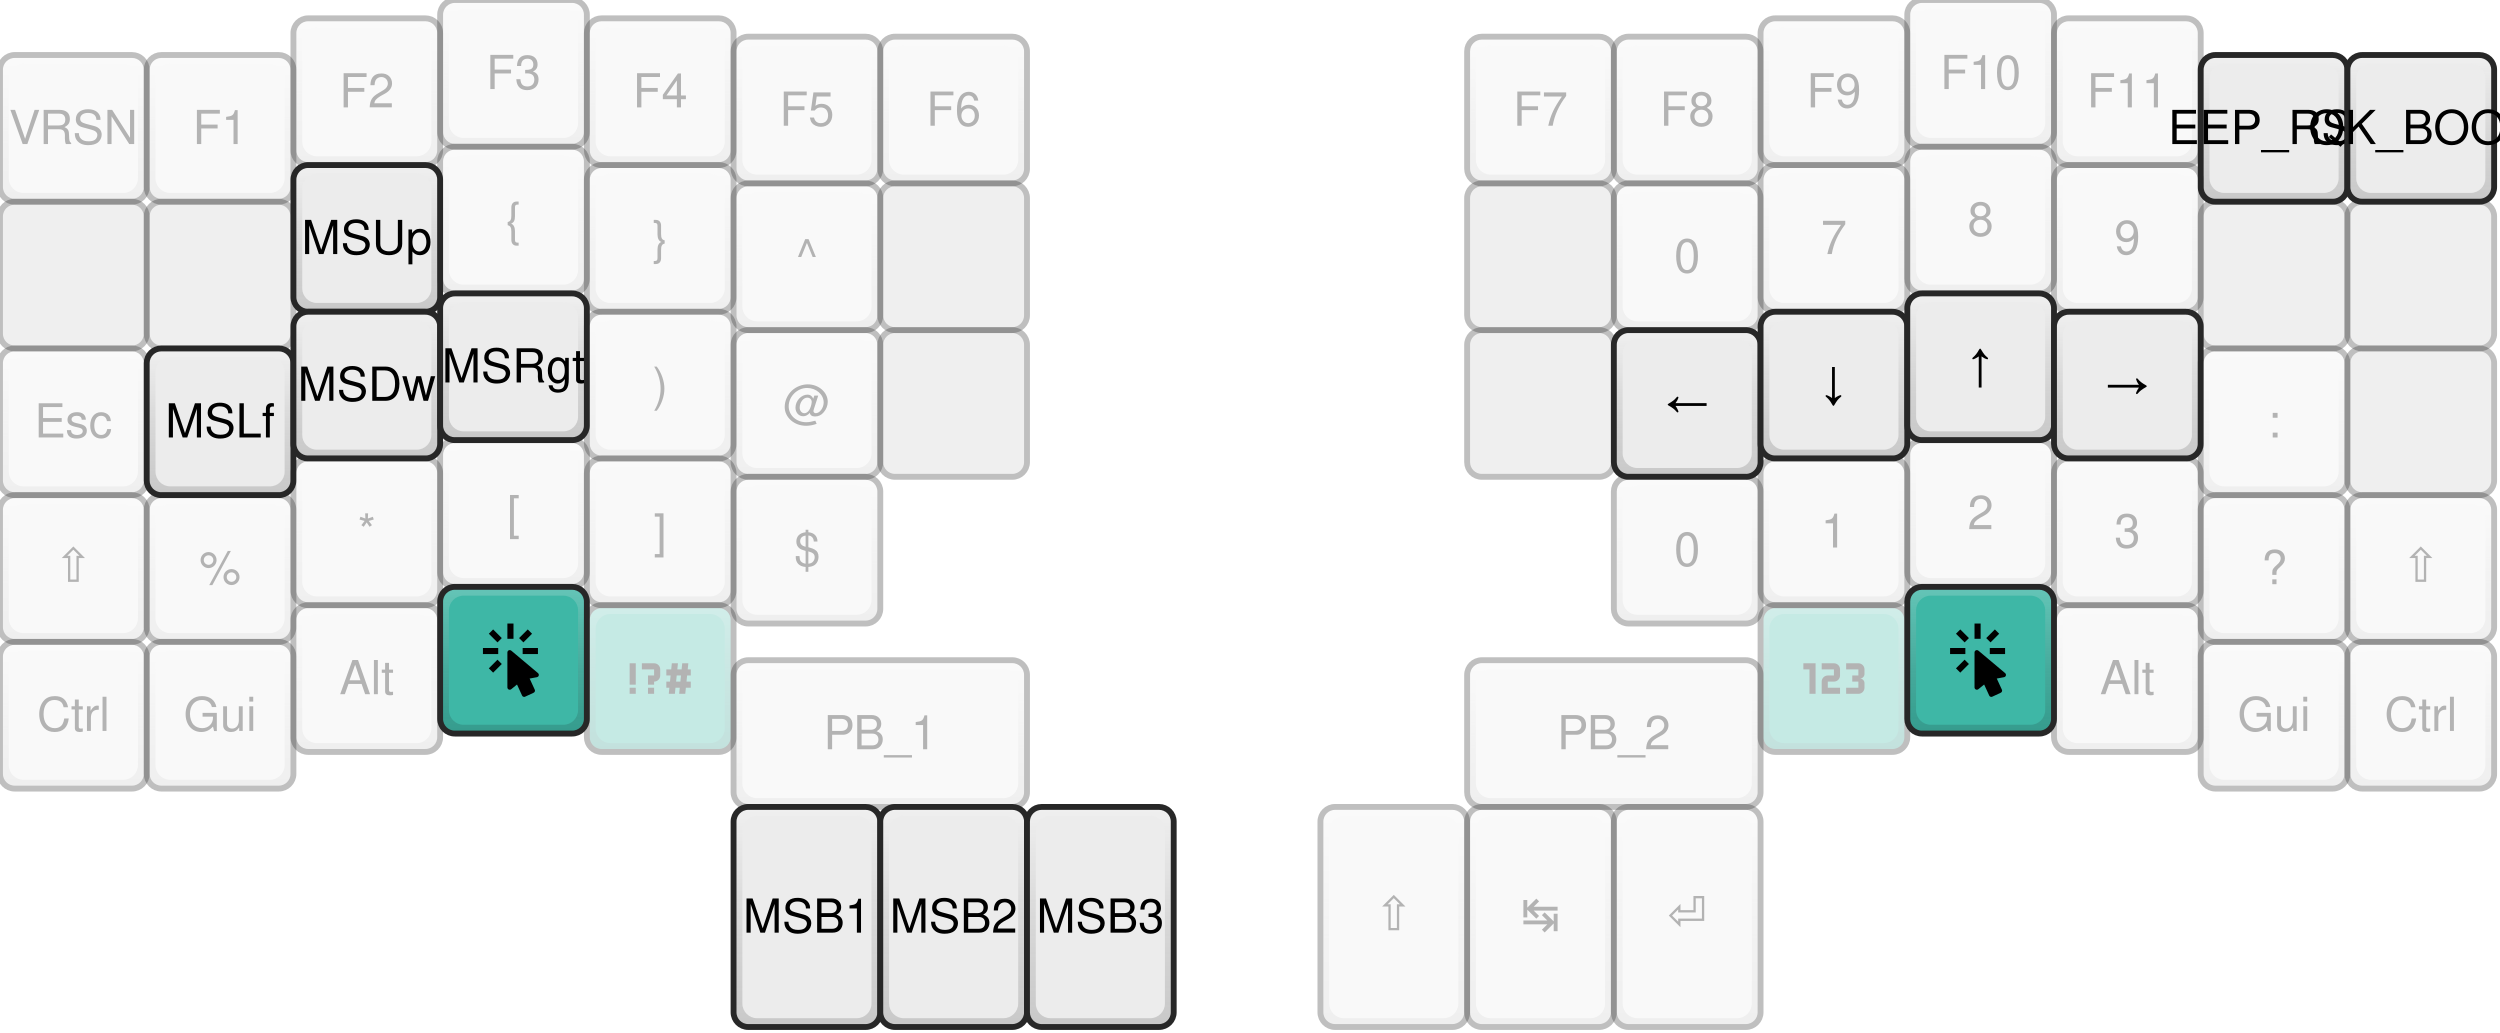
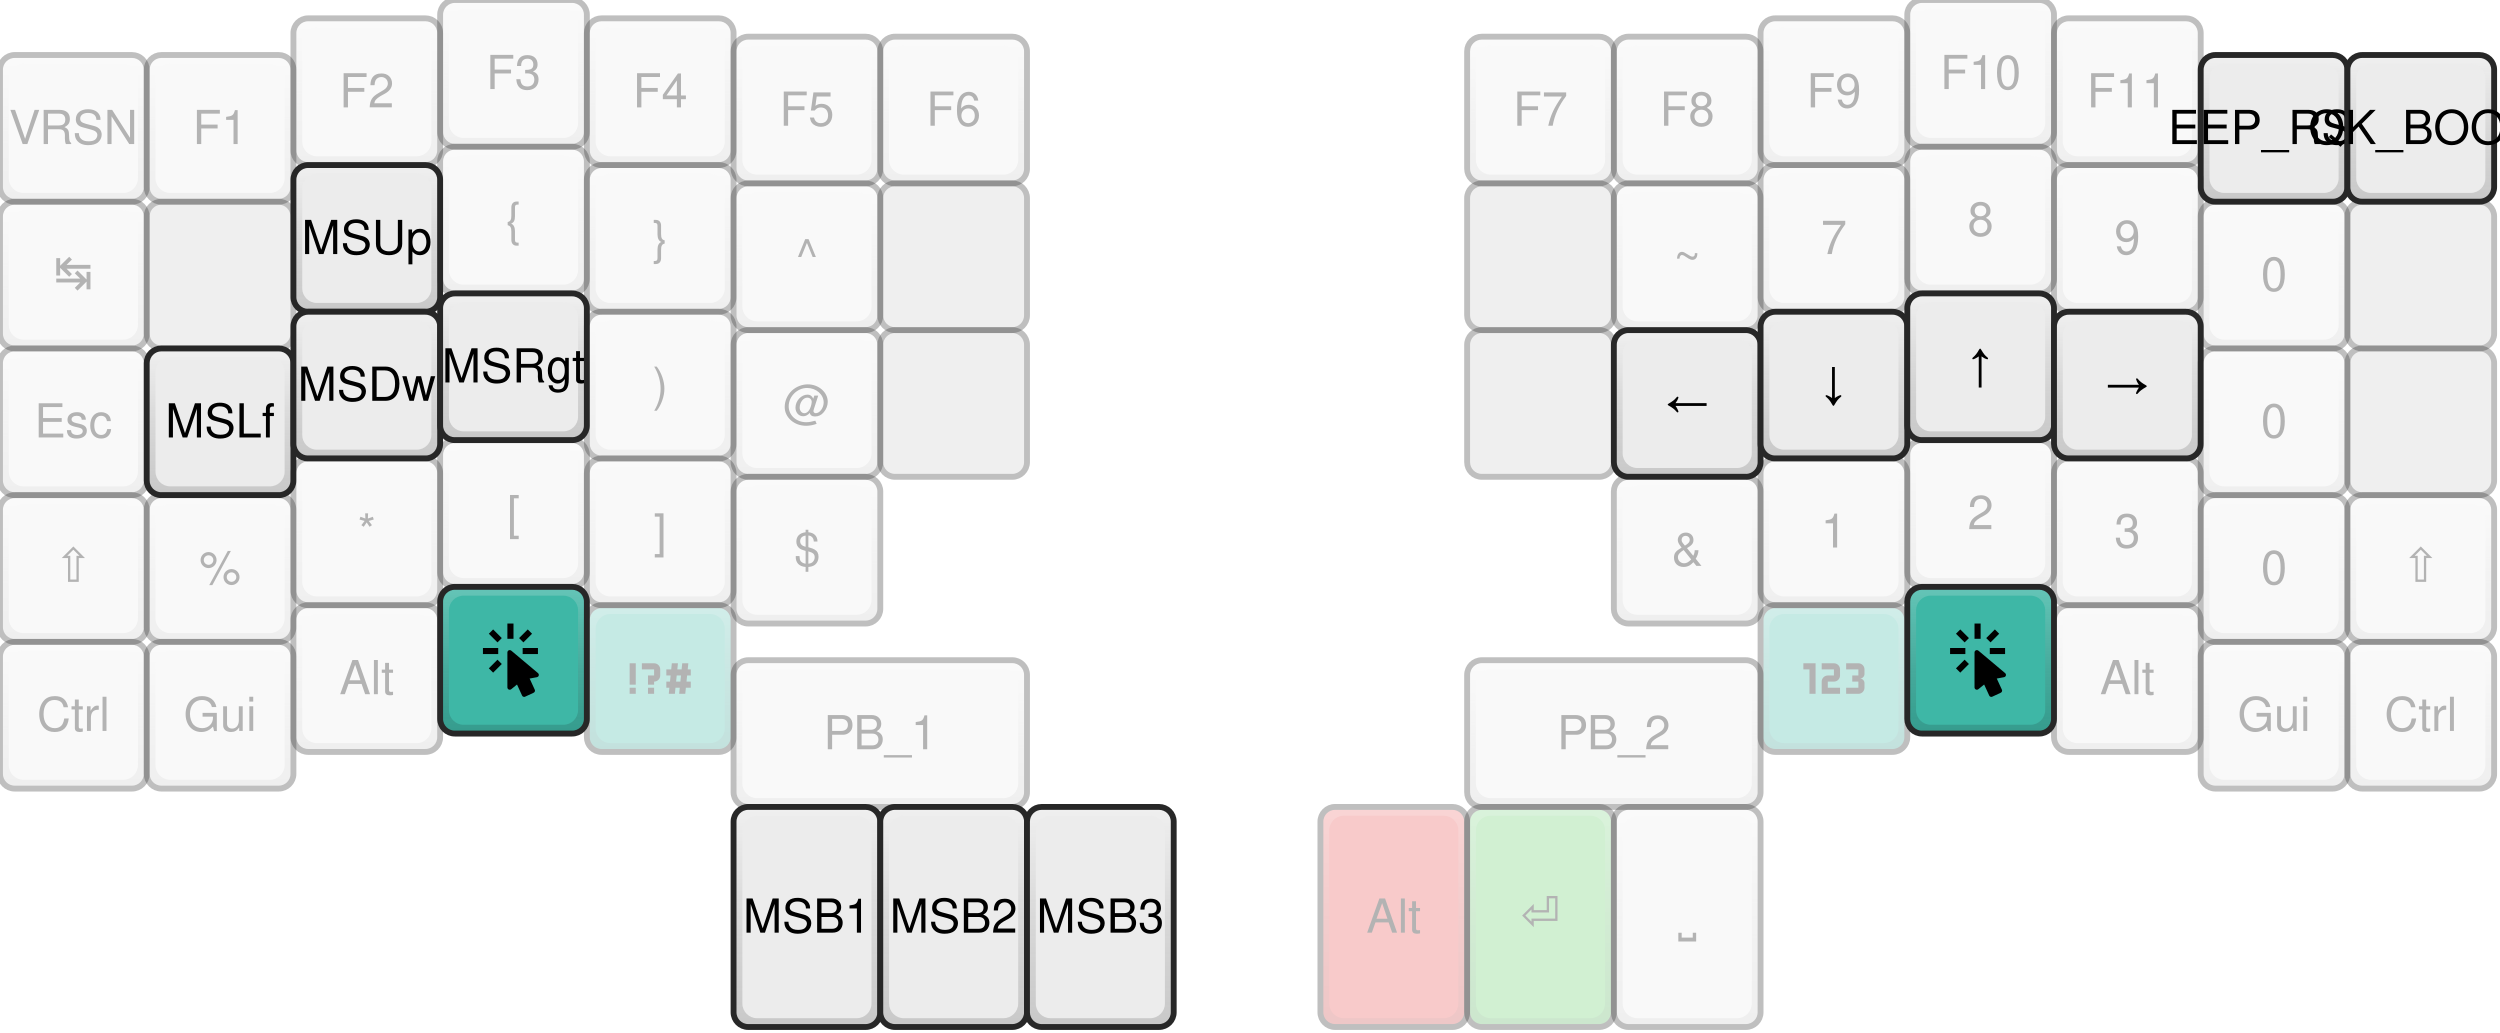
<svg xmlns="http://www.w3.org/2000/svg" width="852" height="352.0">
  <defs>
    <linearGradient id="keycap-border" x1="0%" y1="0%" x2="0%" y2="100%">
      <stop offset="0%" stop-color="rgba(255,255,255,0.2)" />
      <stop offset="100%" stop-color="rgba(0,0,0,0.15)" />
    </linearGradient>
  </defs>
  <g transform="translate(0, 18.75)" opacity="0.3">
    <rect rx="5" fill="#ececec" width="50" height="50" />
    <rect rx="5" stroke-width="2" stroke="#272727" fill="url(#keycap-border)" width="50" height="50" />
    <rect style="fill:#ececec;stroke-width:2" rx="5" x="3" y="3" width="44" height="44" />
    <text style="font-size:16px;color:#272727;font-family:'Helvetica', 'Arial', sans-serif;text-anchor:middle;dominant-baseline:middle" x="25.0" y="25.0">VRSN</text>
  </g>
  <g transform="translate(50, 18.75)" opacity="0.3">
    <rect rx="5" fill="#ececec" width="50" height="50" />
    <rect rx="5" stroke-width="2" stroke="#272727" fill="url(#keycap-border)" width="50" height="50" />
    <rect style="fill:#ececec;stroke-width:2" rx="5" x="3" y="3" width="44" height="44" />
    <text style="font-size:16px;color:#272727;font-family:'Helvetica', 'Arial', sans-serif;text-anchor:middle;dominant-baseline:middle" x="25.0" y="25.0">F1</text>
  </g>
  <g transform="translate(100, 6.25)" opacity="0.3">
    <rect rx="5" fill="#ececec" width="50" height="50" />
    <rect rx="5" stroke-width="2" stroke="#272727" fill="url(#keycap-border)" width="50" height="50" />
    <rect style="fill:#ececec;stroke-width:2" rx="5" x="3" y="3" width="44" height="44" />
    <text style="font-size:16px;color:#272727;font-family:'Helvetica', 'Arial', sans-serif;text-anchor:middle;dominant-baseline:middle" x="25.0" y="25.0">F2</text>
  </g>
  <g transform="translate(150, 0)" opacity="0.3">
    <rect rx="5" fill="#ececec" width="50" height="50" />
    <rect rx="5" stroke-width="2" stroke="#272727" fill="url(#keycap-border)" width="50" height="50" />
    <rect style="fill:#ececec;stroke-width:2" rx="5" x="3" y="3" width="44" height="44" />
    <text style="font-size:16px;color:#272727;font-family:'Helvetica', 'Arial', sans-serif;text-anchor:middle;dominant-baseline:middle" x="25.0" y="25.0">F3</text>
  </g>
  <g transform="translate(200, 6.25)" opacity="0.3">
    <rect rx="5" fill="#ececec" width="50" height="50" />
    <rect rx="5" stroke-width="2" stroke="#272727" fill="url(#keycap-border)" width="50" height="50" />
    <rect style="fill:#ececec;stroke-width:2" rx="5" x="3" y="3" width="44" height="44" />
    <text style="font-size:16px;color:#272727;font-family:'Helvetica', 'Arial', sans-serif;text-anchor:middle;dominant-baseline:middle" x="25.0" y="25.0">F4</text>
  </g>
  <g transform="translate(250, 12.5)" opacity="0.3">
    <rect rx="5" fill="#ececec" width="50" height="50" />
    <rect rx="5" stroke-width="2" stroke="#272727" fill="url(#keycap-border)" width="50" height="50" />
    <rect style="fill:#ececec;stroke-width:2" rx="5" x="3" y="3" width="44" height="44" />
    <text style="font-size:16px;color:#272727;font-family:'Helvetica', 'Arial', sans-serif;text-anchor:middle;dominant-baseline:middle" x="25.0" y="25.0">F5</text>
  </g>
  <g transform="translate(300, 12.5)" opacity="0.3">
    <rect rx="5" fill="#ececec" width="50" height="50" />
    <rect rx="5" stroke-width="2" stroke="#272727" fill="url(#keycap-border)" width="50" height="50" />
    <rect style="fill:#ececec;stroke-width:2" rx="5" x="3" y="3" width="44" height="44" />
    <text style="font-size:16px;color:#272727;font-family:'Helvetica', 'Arial', sans-serif;text-anchor:middle;dominant-baseline:middle" x="25.0" y="25.0">F6</text>
  </g>
  <g transform="translate(500, 12.5)" opacity="0.3">
    <rect rx="5" fill="#ececec" width="50" height="50" />
    <rect rx="5" stroke-width="2" stroke="#272727" fill="url(#keycap-border)" width="50" height="50" />
    <rect style="fill:#ececec;stroke-width:2" rx="5" x="3" y="3" width="44" height="44" />
    <text style="font-size:16px;color:#272727;font-family:'Helvetica', 'Arial', sans-serif;text-anchor:middle;dominant-baseline:middle" x="25.0" y="25.0">F7</text>
  </g>
  <g transform="translate(550, 12.5)" opacity="0.3">
    <rect rx="5" fill="#ececec" width="50" height="50" />
    <rect rx="5" stroke-width="2" stroke="#272727" fill="url(#keycap-border)" width="50" height="50" />
    <rect style="fill:#ececec;stroke-width:2" rx="5" x="3" y="3" width="44" height="44" />
    <text style="font-size:16px;color:#272727;font-family:'Helvetica', 'Arial', sans-serif;text-anchor:middle;dominant-baseline:middle" x="25.0" y="25.0">F8</text>
  </g>
  <g transform="translate(600, 6.25)" opacity="0.3">
    <rect rx="5" fill="#ececec" width="50" height="50" />
    <rect rx="5" stroke-width="2" stroke="#272727" fill="url(#keycap-border)" width="50" height="50" />
    <rect style="fill:#ececec;stroke-width:2" rx="5" x="3" y="3" width="44" height="44" />
    <text style="font-size:16px;color:#272727;font-family:'Helvetica', 'Arial', sans-serif;text-anchor:middle;dominant-baseline:middle" x="25.0" y="25.0">F9</text>
  </g>
  <g transform="translate(650, 0)" opacity="0.3">
    <rect rx="5" fill="#ececec" width="50" height="50" />
    <rect rx="5" stroke-width="2" stroke="#272727" fill="url(#keycap-border)" width="50" height="50" />
    <rect style="fill:#ececec;stroke-width:2" rx="5" x="3" y="3" width="44" height="44" />
    <text style="font-size:16px;color:#272727;font-family:'Helvetica', 'Arial', sans-serif;text-anchor:middle;dominant-baseline:middle" x="25.0" y="25.0">F10</text>
  </g>
  <g transform="translate(700, 6.25)" opacity="0.3">
    <rect rx="5" fill="#ececec" width="50" height="50" />
    <rect rx="5" stroke-width="2" stroke="#272727" fill="url(#keycap-border)" width="50" height="50" />
    <rect style="fill:#ececec;stroke-width:2" rx="5" x="3" y="3" width="44" height="44" />
    <text style="font-size:16px;color:#272727;font-family:'Helvetica', 'Arial', sans-serif;text-anchor:middle;dominant-baseline:middle" x="25.0" y="25.0">F11</text>
  </g>
  <g transform="translate(750, 18.75)" opacity="1">
    <rect rx="5" fill="#ececec" width="50" height="50" />
    <rect rx="5" stroke-width="2" stroke="#272727" fill="url(#keycap-border)" width="50" height="50" />
    <rect style="fill:#ececec;stroke-width:2" rx="5" x="3" y="3" width="44" height="44" />
    <text style="font-size:16px;color:#272727;font-family:'Helvetica', 'Arial', sans-serif;text-anchor:middle;dominant-baseline:middle" x="25.0" y="25.0">EEP_RST</text>
  </g>
  <g transform="translate(800, 18.75)" opacity="1">
    <rect rx="5" fill="#ececec" width="50" height="50" />
    <rect rx="5" stroke-width="2" stroke="#272727" fill="url(#keycap-border)" width="50" height="50" />
    <rect style="fill:#ececec;stroke-width:2" rx="5" x="3" y="3" width="44" height="44" />
    <text style="font-size:16px;color:#272727;font-family:'Helvetica', 'Arial', sans-serif;text-anchor:middle;dominant-baseline:middle" x="25.0" y="25.0">QK_BOOT</text>
  </g>
  <g transform="translate(0, 68.75)" opacity="0.3">
-     <rect fill="#ececec" rx="5" width="50" height="50" />
-     <rect stroke-width="2" stroke="#272727" fill="rgba(0,0,0,0.15)" rx="5" width="50" height="50" />
+     <rect rx="5" fill="#ececec" width="50" height="50" />
+     <rect rx="5" stroke-width="2" stroke="#272727" fill="url(#keycap-border)" width="50" height="50" />
+     <rect style="fill:#ececec;stroke-width:2" rx="5" x="3" y="3" width="44" height="44" />
+     <text style="font-size:16px;color:#272727;font-family:'Helvetica', 'Arial', sans-serif;text-anchor:middle;dominant-baseline:middle" x="25.0" y="25.0">↹</text>
  </g>
  <g transform="translate(50, 68.75)" opacity="0.3">
    <rect fill="#ececec" rx="5" width="50" height="50" />
    <rect stroke-width="2" stroke="#272727" fill="rgba(0,0,0,0.15)" rx="5" width="50" height="50" />
  </g>
  <g transform="translate(100, 56.25)" opacity="1">
    <rect rx="5" fill="#ececec" width="50" height="50" />
    <rect rx="5" stroke-width="2" stroke="#272727" fill="url(#keycap-border)" width="50" height="50" />
    <rect style="fill:#ececec;stroke-width:2" rx="5" x="3" y="3" width="44" height="44" />
    <text style="font-size:16px;color:#272727;font-family:'Helvetica', 'Arial', sans-serif;text-anchor:middle;dominant-baseline:middle" x="25.0" y="25.0">MSUp</text>
  </g>
  <g transform="translate(150, 50)" opacity="0.3">
    <rect rx="5" fill="#ececec" width="50" height="50" />
    <rect rx="5" stroke-width="2" stroke="#272727" fill="url(#keycap-border)" width="50" height="50" />
    <rect style="fill:#ececec;stroke-width:2" rx="5" x="3" y="3" width="44" height="44" />
    <text style="font-size:16px;color:#272727;font-family:'Helvetica', 'Arial', sans-serif;text-anchor:middle;dominant-baseline:middle" x="25.0" y="25.0">{</text>
  </g>
  <g transform="translate(200, 56.25)" opacity="0.3">
    <rect rx="5" fill="#ececec" width="50" height="50" />
    <rect rx="5" stroke-width="2" stroke="#272727" fill="url(#keycap-border)" width="50" height="50" />
    <rect style="fill:#ececec;stroke-width:2" rx="5" x="3" y="3" width="44" height="44" />
    <text style="font-size:16px;color:#272727;font-family:'Helvetica', 'Arial', sans-serif;text-anchor:middle;dominant-baseline:middle" x="25.0" y="25.0">}</text>
  </g>
  <g transform="translate(250, 62.5)" opacity="0.3">
    <rect rx="5" fill="#ececec" width="50" height="50" />
    <rect rx="5" stroke-width="2" stroke="#272727" fill="url(#keycap-border)" width="50" height="50" />
    <rect style="fill:#ececec;stroke-width:2" rx="5" x="3" y="3" width="44" height="44" />
    <text style="font-size:16px;color:#272727;font-family:'Helvetica', 'Arial', sans-serif;text-anchor:middle;dominant-baseline:middle" x="25.0" y="25.0">^</text>
  </g>
  <g transform="translate(300, 62.5)" opacity="0.3">
    <rect fill="#ececec" rx="5" width="50" height="50" />
    <rect stroke-width="2" stroke="#272727" fill="rgba(0,0,0,0.15)" rx="5" width="50" height="50" />
  </g>
  <g transform="translate(500, 62.5)" opacity="0.3">
    <rect fill="#ececec" rx="5" width="50" height="50" />
    <rect stroke-width="2" stroke="#272727" fill="rgba(0,0,0,0.15)" rx="5" width="50" height="50" />
  </g>
  <g transform="translate(550, 62.5)" opacity="0.3">
    <rect rx="5" fill="#ececec" width="50" height="50" />
    <rect rx="5" stroke-width="2" stroke="#272727" fill="url(#keycap-border)" width="50" height="50" />
    <rect style="fill:#ececec;stroke-width:2" rx="5" x="3" y="3" width="44" height="44" />
+     <text style="font-size:16px;color:#272727;font-family:'Helvetica', 'Arial', sans-serif;text-anchor:middle;dominant-baseline:middle" x="25.0" y="25.0">~</text>
+   </g>
+   <g transform="translate(600, 56.25)" opacity="0.3">
+     <rect rx="5" fill="#ececec" width="50" height="50" />
+     <rect rx="5" stroke-width="2" stroke="#272727" fill="url(#keycap-border)" width="50" height="50" />
+     <rect style="fill:#ececec;stroke-width:2" rx="5" x="3" y="3" width="44" height="44" />
+     <text style="font-size:16px;color:#272727;font-family:'Helvetica', 'Arial', sans-serif;text-anchor:middle;dominant-baseline:middle" x="25.0" y="25.0">7</text>
+   </g>
+   <g transform="translate(650, 50)" opacity="0.3">
+     <rect rx="5" fill="#ececec" width="50" height="50" />
+     <rect rx="5" stroke-width="2" stroke="#272727" fill="url(#keycap-border)" width="50" height="50" />
+     <rect style="fill:#ececec;stroke-width:2" rx="5" x="3" y="3" width="44" height="44" />
+     <text style="font-size:16px;color:#272727;font-family:'Helvetica', 'Arial', sans-serif;text-anchor:middle;dominant-baseline:middle" x="25.0" y="25.0">8</text>
+   </g>
+   <g transform="translate(700, 56.25)" opacity="0.3">
+     <rect rx="5" fill="#ececec" width="50" height="50" />
+     <rect rx="5" stroke-width="2" stroke="#272727" fill="url(#keycap-border)" width="50" height="50" />
+     <rect style="fill:#ececec;stroke-width:2" rx="5" x="3" y="3" width="44" height="44" />
+     <text style="font-size:16px;color:#272727;font-family:'Helvetica', 'Arial', sans-serif;text-anchor:middle;dominant-baseline:middle" x="25.0" y="25.0">9</text>
+   </g>
+   <g transform="translate(750, 68.75)" opacity="0.3">
+     <rect rx="5" fill="#ececec" width="50" height="50" />
+     <rect rx="5" stroke-width="2" stroke="#272727" fill="url(#keycap-border)" width="50" height="50" />
+     <rect style="fill:#ececec;stroke-width:2" rx="5" x="3" y="3" width="44" height="44" />
    <text style="font-size:16px;color:#272727;font-family:'Helvetica', 'Arial', sans-serif;text-anchor:middle;dominant-baseline:middle" x="25.0" y="25.0">0</text>
  </g>
-   <g transform="translate(600, 56.25)" opacity="0.3">
-     <rect rx="5" fill="#ececec" width="50" height="50" />
-     <rect rx="5" stroke-width="2" stroke="#272727" fill="url(#keycap-border)" width="50" height="50" />
-     <rect style="fill:#ececec;stroke-width:2" rx="5" x="3" y="3" width="44" height="44" />
-     <text style="font-size:16px;color:#272727;font-family:'Helvetica', 'Arial', sans-serif;text-anchor:middle;dominant-baseline:middle" x="25.0" y="25.0">7</text>
-   </g>
-   <g transform="translate(650, 50)" opacity="0.3">
-     <rect rx="5" fill="#ececec" width="50" height="50" />
-     <rect rx="5" stroke-width="2" stroke="#272727" fill="url(#keycap-border)" width="50" height="50" />
-     <rect style="fill:#ececec;stroke-width:2" rx="5" x="3" y="3" width="44" height="44" />
-     <text style="font-size:16px;color:#272727;font-family:'Helvetica', 'Arial', sans-serif;text-anchor:middle;dominant-baseline:middle" x="25.0" y="25.0">8</text>
-   </g>
-   <g transform="translate(700, 56.25)" opacity="0.3">
-     <rect rx="5" fill="#ececec" width="50" height="50" />
-     <rect rx="5" stroke-width="2" stroke="#272727" fill="url(#keycap-border)" width="50" height="50" />
-     <rect style="fill:#ececec;stroke-width:2" rx="5" x="3" y="3" width="44" height="44" />
-     <text style="font-size:16px;color:#272727;font-family:'Helvetica', 'Arial', sans-serif;text-anchor:middle;dominant-baseline:middle" x="25.0" y="25.0">9</text>
-   </g>
-   <g transform="translate(750, 68.75)" opacity="0.3">
-     <rect fill="#ececec" rx="5" width="50" height="50" />
-     <rect stroke-width="2" stroke="#272727" fill="rgba(0,0,0,0.15)" rx="5" width="50" height="50" />
-   </g>
  <g transform="translate(800, 68.75)" opacity="0.3">
    <rect fill="#ececec" rx="5" width="50" height="50" />
    <rect stroke-width="2" stroke="#272727" fill="rgba(0,0,0,0.15)" rx="5" width="50" height="50" />
  </g>
  <g transform="translate(0, 118.75)" opacity="0.3">
    <rect rx="5" fill="#ececec" width="50" height="50" />
    <rect rx="5" stroke-width="2" stroke="#272727" fill="url(#keycap-border)" width="50" height="50" />
    <rect style="fill:#ececec;stroke-width:2" rx="5" x="3" y="3" width="44" height="44" />
    <text style="font-size:16px;color:#272727;font-family:'Helvetica', 'Arial', sans-serif;text-anchor:middle;dominant-baseline:middle" x="25.0" y="25.0">Esc</text>
  </g>
  <g transform="translate(50, 118.75)" opacity="1">
    <rect rx="5" fill="#ececec" width="50" height="50" />
    <rect rx="5" stroke-width="2" stroke="#272727" fill="url(#keycap-border)" width="50" height="50" />
    <rect style="fill:#ececec;stroke-width:2" rx="5" x="3" y="3" width="44" height="44" />
    <text style="font-size:16px;color:#272727;font-family:'Helvetica', 'Arial', sans-serif;text-anchor:middle;dominant-baseline:middle" x="25.0" y="25.0">MSLf</text>
  </g>
  <g transform="translate(100, 106.25)" opacity="1">
    <rect rx="5" fill="#ececec" width="50" height="50" />
    <rect rx="5" stroke-width="2" stroke="#272727" fill="url(#keycap-border)" width="50" height="50" />
    <rect style="fill:#ececec;stroke-width:2" rx="5" x="3" y="3" width="44" height="44" />
    <text style="font-size:16px;color:#272727;font-family:'Helvetica', 'Arial', sans-serif;text-anchor:middle;dominant-baseline:middle" x="25.0" y="25.0">MSDw</text>
  </g>
  <g transform="translate(150, 100)" opacity="1">
    <rect rx="5" fill="#ececec" width="50" height="50" />
    <rect rx="5" stroke-width="2" stroke="#272727" fill="url(#keycap-border)" width="50" height="50" />
    <rect style="fill:#ececec;stroke-width:2" rx="5" x="3" y="3" width="44" height="44" />
    <text style="font-size:16px;color:#272727;font-family:'Helvetica', 'Arial', sans-serif;text-anchor:middle;dominant-baseline:middle" x="25.0" y="25.0">MSRgt</text>
  </g>
  <g transform="translate(200, 106.25)" opacity="0.3">
    <rect rx="5" fill="#ececec" width="50" height="50" />
    <rect rx="5" stroke-width="2" stroke="#272727" fill="url(#keycap-border)" width="50" height="50" />
    <rect style="fill:#ececec;stroke-width:2" rx="5" x="3" y="3" width="44" height="44" />
    <text style="font-size:16px;color:#272727;font-family:'Helvetica', 'Arial', sans-serif;text-anchor:middle;dominant-baseline:middle" x="25.0" y="25.0">)</text>
  </g>
  <g transform="translate(250, 112.5)" opacity="0.3">
    <rect rx="5" fill="#ececec" width="50" height="50" />
    <rect rx="5" stroke-width="2" stroke="#272727" fill="url(#keycap-border)" width="50" height="50" />
    <rect style="fill:#ececec;stroke-width:2" rx="5" x="3" y="3" width="44" height="44" />
    <text style="font-size:16px;color:#272727;font-family:'Helvetica', 'Arial', sans-serif;text-anchor:middle;dominant-baseline:middle" x="25.0" y="25.0">@</text>
  </g>
  <g transform="translate(300, 112.5)" opacity="0.3">
    <rect fill="#ececec" rx="5" width="50" height="50" />
    <rect stroke-width="2" stroke="#272727" fill="rgba(0,0,0,0.15)" rx="5" width="50" height="50" />
  </g>
  <g transform="translate(500, 112.5)" opacity="0.3">
    <rect fill="#ececec" rx="5" width="50" height="50" />
    <rect stroke-width="2" stroke="#272727" fill="rgba(0,0,0,0.15)" rx="5" width="50" height="50" />
  </g>
  <g transform="translate(550, 112.5)" opacity="1">
    <rect rx="5" fill="#ececec" width="50" height="50" />
    <rect rx="5" stroke-width="2" stroke="#272727" fill="url(#keycap-border)" width="50" height="50" />
    <rect style="fill:#ececec;stroke-width:2" rx="5" x="3" y="3" width="44" height="44" />
    <text style="font-size:16px;color:#272727;font-family:'Helvetica', 'Arial', sans-serif;text-anchor:middle;dominant-baseline:middle" x="25.0" y="25.0">←</text>
  </g>
  <g transform="translate(600, 106.25)" opacity="1">
    <rect rx="5" fill="#ececec" width="50" height="50" />
    <rect rx="5" stroke-width="2" stroke="#272727" fill="url(#keycap-border)" width="50" height="50" />
    <rect style="fill:#ececec;stroke-width:2" rx="5" x="3" y="3" width="44" height="44" />
    <text style="font-size:16px;color:#272727;font-family:'Helvetica', 'Arial', sans-serif;text-anchor:middle;dominant-baseline:middle" x="25.0" y="25.0">↓</text>
  </g>
  <g transform="translate(650, 100)" opacity="1">
    <rect rx="5" fill="#ececec" width="50" height="50" />
    <rect rx="5" stroke-width="2" stroke="#272727" fill="url(#keycap-border)" width="50" height="50" />
    <rect style="fill:#ececec;stroke-width:2" rx="5" x="3" y="3" width="44" height="44" />
    <text style="font-size:16px;color:#272727;font-family:'Helvetica', 'Arial', sans-serif;text-anchor:middle;dominant-baseline:middle" x="25.0" y="25.0">↑</text>
  </g>
  <g transform="translate(700, 106.25)" opacity="1">
    <rect rx="5" fill="#ececec" width="50" height="50" />
    <rect rx="5" stroke-width="2" stroke="#272727" fill="url(#keycap-border)" width="50" height="50" />
    <rect style="fill:#ececec;stroke-width:2" rx="5" x="3" y="3" width="44" height="44" />
    <text style="font-size:16px;color:#272727;font-family:'Helvetica', 'Arial', sans-serif;text-anchor:middle;dominant-baseline:middle" x="25.0" y="25.0">→</text>
  </g>
  <g transform="translate(750, 118.75)" opacity="0.3">
    <rect rx="5" fill="#ececec" width="50" height="50" />
    <rect rx="5" stroke-width="2" stroke="#272727" fill="url(#keycap-border)" width="50" height="50" />
    <rect style="fill:#ececec;stroke-width:2" rx="5" x="3" y="3" width="44" height="44" />
-     <text style="font-size:16px;color:#272727;font-family:'Helvetica', 'Arial', sans-serif;text-anchor:middle;dominant-baseline:middle" x="25.0" y="25.0">:</text>
+     <text style="font-size:16px;color:#272727;font-family:'Helvetica', 'Arial', sans-serif;text-anchor:middle;dominant-baseline:middle" x="25.0" y="25.0">0</text>
  </g>
  <g transform="translate(800, 118.75)" opacity="0.3">
    <rect fill="#ececec" rx="5" width="50" height="50" />
    <rect stroke-width="2" stroke="#272727" fill="rgba(0,0,0,0.15)" rx="5" width="50" height="50" />
  </g>
  <g transform="translate(0, 168.75)" opacity="0.3">
    <rect rx="5" fill="#ececec" width="50" height="50" />
    <rect rx="5" stroke-width="2" stroke="#272727" fill="url(#keycap-border)" width="50" height="50" />
    <rect style="fill:#ececec;stroke-width:2" rx="5" x="3" y="3" width="44" height="44" />
    <text style="font-size:16px;color:#272727;font-family:'Helvetica', 'Arial', sans-serif;text-anchor:middle;dominant-baseline:middle" x="25.0" y="25.0">⇧</text>
  </g>
  <g transform="translate(50, 168.75)" opacity="0.3">
    <rect rx="5" fill="#ececec" width="50" height="50" />
    <rect rx="5" stroke-width="2" stroke="#272727" fill="url(#keycap-border)" width="50" height="50" />
    <rect style="fill:#ececec;stroke-width:2" rx="5" x="3" y="3" width="44" height="44" />
    <text style="font-size:16px;color:#272727;font-family:'Helvetica', 'Arial', sans-serif;text-anchor:middle;dominant-baseline:middle" x="25.0" y="25.0">%</text>
  </g>
  <g transform="translate(100, 156.25)" opacity="0.3">
    <rect rx="5" fill="#ececec" width="50" height="50" />
    <rect rx="5" stroke-width="2" stroke="#272727" fill="url(#keycap-border)" width="50" height="50" />
    <rect style="fill:#ececec;stroke-width:2" rx="5" x="3" y="3" width="44" height="44" />
    <text style="font-size:16px;color:#272727;font-family:'Helvetica', 'Arial', sans-serif;text-anchor:middle;dominant-baseline:middle" x="25.0" y="25.0">*</text>
  </g>
  <g transform="translate(150, 150)" opacity="0.3">
    <rect rx="5" fill="#ececec" width="50" height="50" />
    <rect rx="5" stroke-width="2" stroke="#272727" fill="url(#keycap-border)" width="50" height="50" />
    <rect style="fill:#ececec;stroke-width:2" rx="5" x="3" y="3" width="44" height="44" />
    <text style="font-size:16px;color:#272727;font-family:'Helvetica', 'Arial', sans-serif;text-anchor:middle;dominant-baseline:middle" x="25.0" y="25.0">[</text>
  </g>
  <g transform="translate(200, 156.25)" opacity="0.3">
    <rect rx="5" fill="#ececec" width="50" height="50" />
    <rect rx="5" stroke-width="2" stroke="#272727" fill="url(#keycap-border)" width="50" height="50" />
    <rect style="fill:#ececec;stroke-width:2" rx="5" x="3" y="3" width="44" height="44" />
    <text style="font-size:16px;color:#272727;font-family:'Helvetica', 'Arial', sans-serif;text-anchor:middle;dominant-baseline:middle" x="25.0" y="25.0">]</text>
  </g>
  <g transform="translate(250, 162.5)" opacity="0.3">
    <rect rx="5" fill="#ececec" width="50" height="50" />
    <rect rx="5" stroke-width="2" stroke="#272727" fill="url(#keycap-border)" width="50" height="50" />
    <rect style="fill:#ececec;stroke-width:2" rx="5" x="3" y="3" width="44" height="44" />
    <text style="font-size:16px;color:#272727;font-family:'Helvetica', 'Arial', sans-serif;text-anchor:middle;dominant-baseline:middle" x="25.0" y="25.0">$</text>
  </g>
  <g transform="translate(550, 162.5)" opacity="0.3">
    <rect rx="5" fill="#ececec" width="50" height="50" />
    <rect rx="5" stroke-width="2" stroke="#272727" fill="url(#keycap-border)" width="50" height="50" />
    <rect style="fill:#ececec;stroke-width:2" rx="5" x="3" y="3" width="44" height="44" />
+     <text style="font-size:16px;color:#272727;font-family:'Helvetica', 'Arial', sans-serif;text-anchor:middle;dominant-baseline:middle" x="25.0" y="25.0">&amp;</text>
+   </g>
+   <g transform="translate(600, 156.25)" opacity="0.3">
+     <rect rx="5" fill="#ececec" width="50" height="50" />
+     <rect rx="5" stroke-width="2" stroke="#272727" fill="url(#keycap-border)" width="50" height="50" />
+     <rect style="fill:#ececec;stroke-width:2" rx="5" x="3" y="3" width="44" height="44" />
+     <text style="font-size:16px;color:#272727;font-family:'Helvetica', 'Arial', sans-serif;text-anchor:middle;dominant-baseline:middle" x="25.0" y="25.0">1</text>
+   </g>
+   <g transform="translate(650, 150)" opacity="0.3">
+     <rect rx="5" fill="#ececec" width="50" height="50" />
+     <rect rx="5" stroke-width="2" stroke="#272727" fill="url(#keycap-border)" width="50" height="50" />
+     <rect style="fill:#ececec;stroke-width:2" rx="5" x="3" y="3" width="44" height="44" />
+     <text style="font-size:16px;color:#272727;font-family:'Helvetica', 'Arial', sans-serif;text-anchor:middle;dominant-baseline:middle" x="25.0" y="25.0">2</text>
+   </g>
+   <g transform="translate(700, 156.25)" opacity="0.3">
+     <rect rx="5" fill="#ececec" width="50" height="50" />
+     <rect rx="5" stroke-width="2" stroke="#272727" fill="url(#keycap-border)" width="50" height="50" />
+     <rect style="fill:#ececec;stroke-width:2" rx="5" x="3" y="3" width="44" height="44" />
+     <text style="font-size:16px;color:#272727;font-family:'Helvetica', 'Arial', sans-serif;text-anchor:middle;dominant-baseline:middle" x="25.0" y="25.0">3</text>
+   </g>
+   <g transform="translate(750, 168.75)" opacity="0.3">
+     <rect rx="5" fill="#ececec" width="50" height="50" />
+     <rect rx="5" stroke-width="2" stroke="#272727" fill="url(#keycap-border)" width="50" height="50" />
+     <rect style="fill:#ececec;stroke-width:2" rx="5" x="3" y="3" width="44" height="44" />
    <text style="font-size:16px;color:#272727;font-family:'Helvetica', 'Arial', sans-serif;text-anchor:middle;dominant-baseline:middle" x="25.0" y="25.0">0</text>
-   </g>
-   <g transform="translate(600, 156.25)" opacity="0.3">
-     <rect rx="5" fill="#ececec" width="50" height="50" />
-     <rect rx="5" stroke-width="2" stroke="#272727" fill="url(#keycap-border)" width="50" height="50" />
-     <rect style="fill:#ececec;stroke-width:2" rx="5" x="3" y="3" width="44" height="44" />
-     <text style="font-size:16px;color:#272727;font-family:'Helvetica', 'Arial', sans-serif;text-anchor:middle;dominant-baseline:middle" x="25.0" y="25.0">1</text>
-   </g>
-   <g transform="translate(650, 150)" opacity="0.3">
-     <rect rx="5" fill="#ececec" width="50" height="50" />
-     <rect rx="5" stroke-width="2" stroke="#272727" fill="url(#keycap-border)" width="50" height="50" />
-     <rect style="fill:#ececec;stroke-width:2" rx="5" x="3" y="3" width="44" height="44" />
-     <text style="font-size:16px;color:#272727;font-family:'Helvetica', 'Arial', sans-serif;text-anchor:middle;dominant-baseline:middle" x="25.0" y="25.0">2</text>
-   </g>
-   <g transform="translate(700, 156.25)" opacity="0.3">
-     <rect rx="5" fill="#ececec" width="50" height="50" />
-     <rect rx="5" stroke-width="2" stroke="#272727" fill="url(#keycap-border)" width="50" height="50" />
-     <rect style="fill:#ececec;stroke-width:2" rx="5" x="3" y="3" width="44" height="44" />
-     <text style="font-size:16px;color:#272727;font-family:'Helvetica', 'Arial', sans-serif;text-anchor:middle;dominant-baseline:middle" x="25.0" y="25.0">3</text>
-   </g>
-   <g transform="translate(750, 168.75)" opacity="0.3">
-     <rect rx="5" fill="#ececec" width="50" height="50" />
-     <rect rx="5" stroke-width="2" stroke="#272727" fill="url(#keycap-border)" width="50" height="50" />
-     <rect style="fill:#ececec;stroke-width:2" rx="5" x="3" y="3" width="44" height="44" />
-     <text style="font-size:16px;color:#272727;font-family:'Helvetica', 'Arial', sans-serif;text-anchor:middle;dominant-baseline:middle" x="25.0" y="25.0">?</text>
  </g>
  <g transform="translate(800, 168.75)" opacity="0.3">
    <rect rx="5" fill="#ececec" width="50" height="50" />
    <rect rx="5" stroke-width="2" stroke="#272727" fill="url(#keycap-border)" width="50" height="50" />
    <rect style="fill:#ececec;stroke-width:2" rx="5" x="3" y="3" width="44" height="44" />
    <text style="font-size:16px;color:#272727;font-family:'Helvetica', 'Arial', sans-serif;text-anchor:middle;dominant-baseline:middle" x="25.0" y="25.0">⇧</text>
  </g>
  <g transform="translate(0, 218.75)" opacity="0.3">
    <rect rx="5" fill="#ececec" width="50" height="50" />
    <rect rx="5" stroke-width="2" stroke="#272727" fill="url(#keycap-border)" width="50" height="50" />
    <rect style="fill:#ececec;stroke-width:2" rx="5" x="3" y="3" width="44" height="44" />
    <text style="font-size:16px;color:#272727;font-family:'Helvetica', 'Arial', sans-serif;text-anchor:middle;dominant-baseline:middle" x="25.0" y="25.0">Ctrl</text>
  </g>
  <g transform="translate(50, 218.75)" opacity="0.3">
    <rect rx="5" fill="#ececec" width="50" height="50" />
    <rect rx="5" stroke-width="2" stroke="#272727" fill="url(#keycap-border)" width="50" height="50" />
    <rect style="fill:#ececec;stroke-width:2" rx="5" x="3" y="3" width="44" height="44" />
    <text style="font-size:16px;color:#272727;font-family:'Helvetica', 'Arial', sans-serif;text-anchor:middle;dominant-baseline:middle" x="25.0" y="25.0">Gui</text>
  </g>
  <g transform="translate(100, 206.25)" opacity="0.3">
    <rect rx="5" fill="#ececec" width="50" height="50" />
    <rect rx="5" stroke-width="2" stroke="#272727" fill="url(#keycap-border)" width="50" height="50" />
    <rect style="fill:#ececec;stroke-width:2" rx="5" x="3" y="3" width="44" height="44" />
    <text style="font-size:16px;color:#272727;font-family:'Helvetica', 'Arial', sans-serif;text-anchor:middle;dominant-baseline:middle" x="25.0" y="25.0">Alt</text>
  </g>
  <g transform="translate(150, 200)" opacity="1">
    <rect rx="5" fill="#3eb7a6" width="50" height="50" />
    <rect rx="5" stroke-width="2" stroke="#272727" fill="url(#keycap-border)" width="50" height="50" />
    <rect style="fill:#3eb7a6;stroke-width:2" rx="5" x="3" y="3" width="44" height="44" />
    <svg x="12.5" y="12.5" width="25" height="25">
      <svg viewBox="0 0 24 24">
        <path d="M10.76,8.69A0.76,0.76 0 0,0 10,9.45V20.9C10,21.32 10.34,21.66 10.76,21.66C10.95,21.66 11.11,21.6 11.24,21.5L13.15,19.95L14.81,23.57C14.94,23.84 15.21,24 15.5,24C15.61,24 15.72,24 15.83,23.92L18.59,22.64C18.97,22.46 19.15,22 18.95,21.63L17.28,18L19.69,17.55C19.85,17.5 20,17.43 20.12,17.29C20.39,16.97 20.35,16.5 20,16.21L11.26,8.86L11.25,8.87C11.12,8.76 10.95,8.69 10.76,8.69M15,10V8H20V10H15M13.83,4.76L16.66,1.93L18.07,3.34L15.24,6.17L13.83,4.76M10,0H12V5H10V0M3.93,14.66L6.76,11.83L8.17,13.24L5.34,16.07L3.93,14.66M3.93,3.34L5.34,1.93L8.17,4.76L6.76,6.17L3.93,3.34M7,10H2V8H7V10" />
      </svg>
    </svg>
  </g>
  <g transform="translate(200, 206.25)" opacity="0.3">
    <rect rx="5" fill="#3eb7a6" width="50" height="50" />
    <rect rx="5" stroke-width="2" stroke="#272727" fill="url(#keycap-border)" width="50" height="50" />
    <rect style="fill:#3eb7a6;stroke-width:2" rx="5" x="3" y="3" width="44" height="44" />
    <svg x="12.5" y="12.5" width="25" height="25">
      <svg viewBox="0 0 24 24">
        <path d="M2 7V14H4V7H2M6 7V9H10V11H8V14H10V13C11.11 13 12 12.11 12 11V9C12 7.89 11.11 7 10 7H6M15.8 7L15.6 9H14V11H15.4L15.2 13H14V15H15L14.8 17H16.8L17 15H18.4L18.2 17H20.2L20.4 15H22V13H20.6L20.8 11H22V9H21L21.2 7H19.2L19 9H17.6L17.8 7H15.8M17.4 11H18.8L18.6 13H17.2L17.4 11M2 15V17H4V15H2M8 15V17H10V15H8Z" />
      </svg>
    </svg>
  </g>
  <g transform="translate(250, 225.0)" opacity="0.3">
    <rect rx="5" fill="#ececec" width="100" height="50" />
    <rect rx="5" stroke-width="2" stroke="#272727" fill="url(#keycap-border)" width="100" height="50" />
    <rect style="fill:#ececec;stroke-width:2" rx="5" x="3" y="3" width="94" height="44" />
    <text style="font-size:16px;color:#272727;font-family:'Helvetica', 'Arial', sans-serif;text-anchor:middle;dominant-baseline:middle" x="50.0" y="25.0">PB_1</text>
  </g>
  <g transform="translate(500, 225.0)" opacity="0.3">
    <rect rx="5" fill="#ececec" width="100" height="50" />
    <rect rx="5" stroke-width="2" stroke="#272727" fill="url(#keycap-border)" width="100" height="50" />
    <rect style="fill:#ececec;stroke-width:2" rx="5" x="3" y="3" width="94" height="44" />
    <text style="font-size:16px;color:#272727;font-family:'Helvetica', 'Arial', sans-serif;text-anchor:middle;dominant-baseline:middle" x="50.0" y="25.0">PB_2</text>
  </g>
  <g transform="translate(600, 206.25)" opacity="0.3">
    <rect rx="5" fill="#3eb7a6" width="50" height="50" />
    <rect rx="5" stroke-width="2" stroke="#272727" fill="url(#keycap-border)" width="50" height="50" />
    <rect style="fill:#3eb7a6;stroke-width:2" rx="5" x="3" y="3" width="44" height="44" />
    <svg x="12.5" y="12.5" width="25" height="25">
      <svg viewBox="0 0 24 24">
        <path d="M4,17V9H2V7H6V17H4M22,15C22,16.11 21.1,17 20,17H16V15H20V13H18V11H20V9H16V7H20A2,2 0 0,1 22,9V10.5A1.5,1.5 0 0,1 20.5,12A1.5,1.5 0 0,1 22,13.5V15M14,15V17H8V13C8,11.89 8.9,11 10,11H12V9H8V7H12A2,2 0 0,1 14,9V11C14,12.11 13.1,13 12,13H10V15H14Z" />
      </svg>
    </svg>
  </g>
  <g transform="translate(650, 200)" opacity="1">
    <rect rx="5" fill="#3eb7a6" width="50" height="50" />
    <rect rx="5" stroke-width="2" stroke="#272727" fill="url(#keycap-border)" width="50" height="50" />
    <rect style="fill:#3eb7a6;stroke-width:2" rx="5" x="3" y="3" width="44" height="44" />
    <svg x="12.5" y="12.5" width="25" height="25">
      <svg viewBox="0 0 24 24">
        <path d="M10.76,8.69A0.76,0.76 0 0,0 10,9.45V20.9C10,21.32 10.34,21.66 10.76,21.66C10.95,21.66 11.11,21.6 11.24,21.5L13.15,19.95L14.81,23.57C14.94,23.84 15.21,24 15.5,24C15.61,24 15.72,24 15.83,23.92L18.59,22.64C18.97,22.46 19.15,22 18.95,21.63L17.28,18L19.69,17.55C19.85,17.5 20,17.43 20.12,17.29C20.39,16.97 20.35,16.5 20,16.21L11.26,8.86L11.25,8.87C11.12,8.76 10.95,8.69 10.76,8.69M15,10V8H20V10H15M13.83,4.76L16.66,1.93L18.07,3.34L15.24,6.17L13.83,4.76M10,0H12V5H10V0M3.93,14.66L6.76,11.83L8.17,13.24L5.34,16.07L3.93,14.66M3.93,3.34L5.34,1.93L8.17,4.76L6.76,6.17L3.93,3.34M7,10H2V8H7V10" />
      </svg>
    </svg>
  </g>
  <g transform="translate(700, 206.25)" opacity="0.3">
    <rect rx="5" fill="#ececec" width="50" height="50" />
    <rect rx="5" stroke-width="2" stroke="#272727" fill="url(#keycap-border)" width="50" height="50" />
    <rect style="fill:#ececec;stroke-width:2" rx="5" x="3" y="3" width="44" height="44" />
    <text style="font-size:16px;color:#272727;font-family:'Helvetica', 'Arial', sans-serif;text-anchor:middle;dominant-baseline:middle" x="25.0" y="25.0">Alt</text>
  </g>
  <g transform="translate(750, 218.75)" opacity="0.3">
    <rect rx="5" fill="#ececec" width="50" height="50" />
    <rect rx="5" stroke-width="2" stroke="#272727" fill="url(#keycap-border)" width="50" height="50" />
    <rect style="fill:#ececec;stroke-width:2" rx="5" x="3" y="3" width="44" height="44" />
    <text style="font-size:16px;color:#272727;font-family:'Helvetica', 'Arial', sans-serif;text-anchor:middle;dominant-baseline:middle" x="25.0" y="25.0">Gui</text>
  </g>
  <g transform="translate(800, 218.75)" opacity="0.3">
    <rect rx="5" fill="#ececec" width="50" height="50" />
    <rect rx="5" stroke-width="2" stroke="#272727" fill="url(#keycap-border)" width="50" height="50" />
    <rect style="fill:#ececec;stroke-width:2" rx="5" x="3" y="3" width="44" height="44" />
    <text style="font-size:16px;color:#272727;font-family:'Helvetica', 'Arial', sans-serif;text-anchor:middle;dominant-baseline:middle" x="25.0" y="25.0">Ctrl</text>
  </g>
  <g transform="translate(250, 275.0)" opacity="1">
    <rect rx="5" fill="#ececec" width="50" height="75.0" />
    <rect rx="5" stroke-width="2" stroke="#272727" fill="url(#keycap-border)" width="50" height="75.0" />
    <rect style="fill:#ececec;stroke-width:2" rx="5" x="3" y="3" width="44" height="69.0" />
    <text style="font-size:16px;color:#272727;font-family:'Helvetica', 'Arial', sans-serif;text-anchor:middle;dominant-baseline:middle" x="25.0" y="37.5">MSB1</text>
  </g>
  <g transform="translate(300, 275.0)" opacity="1">
    <rect rx="5" fill="#ececec" width="50" height="75.0" />
    <rect rx="5" stroke-width="2" stroke="#272727" fill="url(#keycap-border)" width="50" height="75.0" />
    <rect style="fill:#ececec;stroke-width:2" rx="5" x="3" y="3" width="44" height="69.0" />
    <text style="font-size:16px;color:#272727;font-family:'Helvetica', 'Arial', sans-serif;text-anchor:middle;dominant-baseline:middle" x="25.0" y="37.5">MSB2</text>
  </g>
  <g transform="translate(350, 275.0)" opacity="1">
    <rect rx="5" fill="#ececec" width="50" height="75.0" />
    <rect rx="5" stroke-width="2" stroke="#272727" fill="url(#keycap-border)" width="50" height="75.0" />
    <rect style="fill:#ececec;stroke-width:2" rx="5" x="3" y="3" width="44" height="69.0" />
    <text style="font-size:16px;color:#272727;font-family:'Helvetica', 'Arial', sans-serif;text-anchor:middle;dominant-baseline:middle" x="25.0" y="37.5">MSB3</text>
  </g>
  <g transform="translate(450, 275.0)" opacity="0.3">
-     <rect rx="5" fill="#ececec" width="50" height="75.0" />
-     <rect rx="5" stroke-width="2" stroke="#272727" fill="url(#keycap-border)" width="50" height="75.0" />
-     <rect style="fill:#ececec;stroke-width:2" rx="5" x="3" y="3" width="44" height="69.0" />
-     <text style="font-size:16px;color:#272727;font-family:'Helvetica', 'Arial', sans-serif;text-anchor:middle;dominant-baseline:middle" x="25.0" y="37.5">⇧</text>
+     <rect rx="5" fill="#e84d4d" width="50" height="75.0" />
+     <rect rx="5" stroke-width="2" stroke="#272727" fill="url(#keycap-border)" width="50" height="75.0" />
+     <rect style="fill:#e84d4d;stroke-width:2" rx="5" x="3" y="3" width="44" height="69.0" />
+     <text style="font-size:16px;color:#272727;font-family:'Helvetica', 'Arial', sans-serif;text-anchor:middle;dominant-baseline:middle" x="25.0" y="37.5">Alt</text>
  </g>
  <g transform="translate(500, 275.0)" opacity="0.3">
-     <rect rx="5" fill="#ececec" width="50" height="75.0" />
-     <rect rx="5" stroke-width="2" stroke="#272727" fill="url(#keycap-border)" width="50" height="75.0" />
-     <rect style="fill:#ececec;stroke-width:2" rx="5" x="3" y="3" width="44" height="69.0" />
-     <text style="font-size:16px;color:#272727;font-family:'Helvetica', 'Arial', sans-serif;text-anchor:middle;dominant-baseline:middle" x="25.0" y="37.5">↹</text>
+     <rect rx="5" fill="#63cc69" width="50" height="75.0" />
+     <rect rx="5" stroke-width="2" stroke="#272727" fill="url(#keycap-border)" width="50" height="75.0" />
+     <rect style="fill:#63cc69;stroke-width:2" rx="5" x="3" y="3" width="44" height="69.0" />
+     <text style="font-size:16px;color:#272727;font-family:'Helvetica', 'Arial', sans-serif;text-anchor:middle;dominant-baseline:middle" x="25.0" y="37.5">⏎</text>
  </g>
  <g transform="translate(550, 275.0)" opacity="0.3">
    <rect rx="5" fill="#ececec" width="50" height="75.0" />
    <rect rx="5" stroke-width="2" stroke="#272727" fill="url(#keycap-border)" width="50" height="75.0" />
    <rect style="fill:#ececec;stroke-width:2" rx="5" x="3" y="3" width="44" height="69.0" />
-     <text style="font-size:16px;color:#272727;font-family:'Helvetica', 'Arial', sans-serif;text-anchor:middle;dominant-baseline:middle" x="25.0" y="37.5">⏎</text>
+     <text style="font-size:16px;color:#272727;font-family:'Helvetica', 'Arial', sans-serif;text-anchor:middle;dominant-baseline:middle" x="25.0" y="37.5">⎵</text>
  </g>
</svg>
